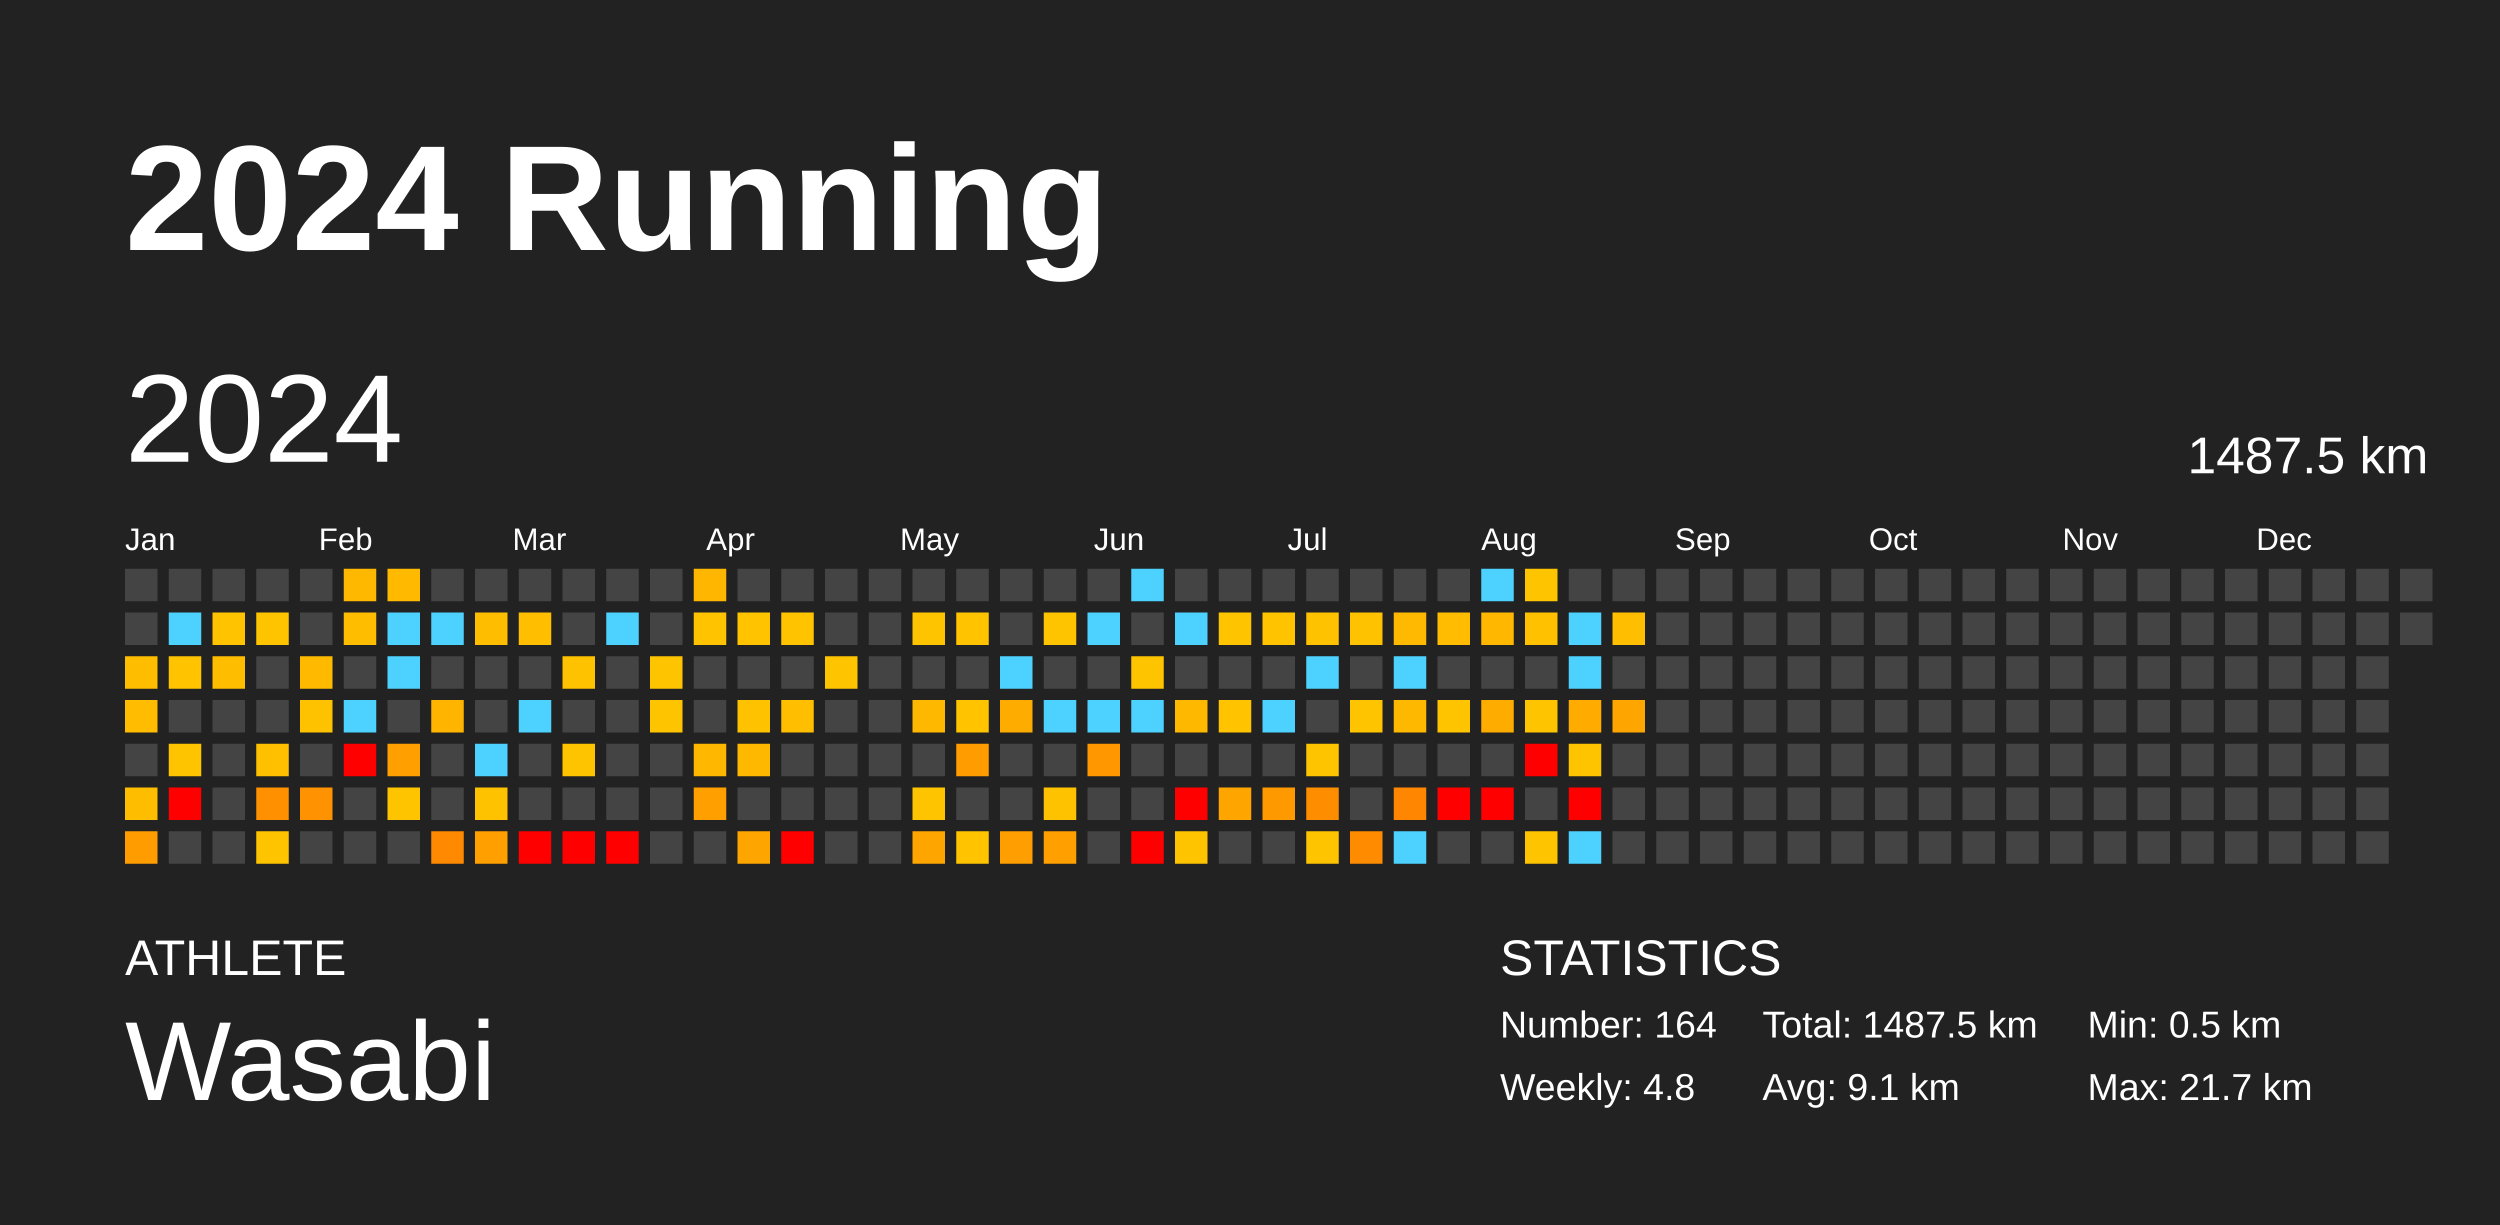
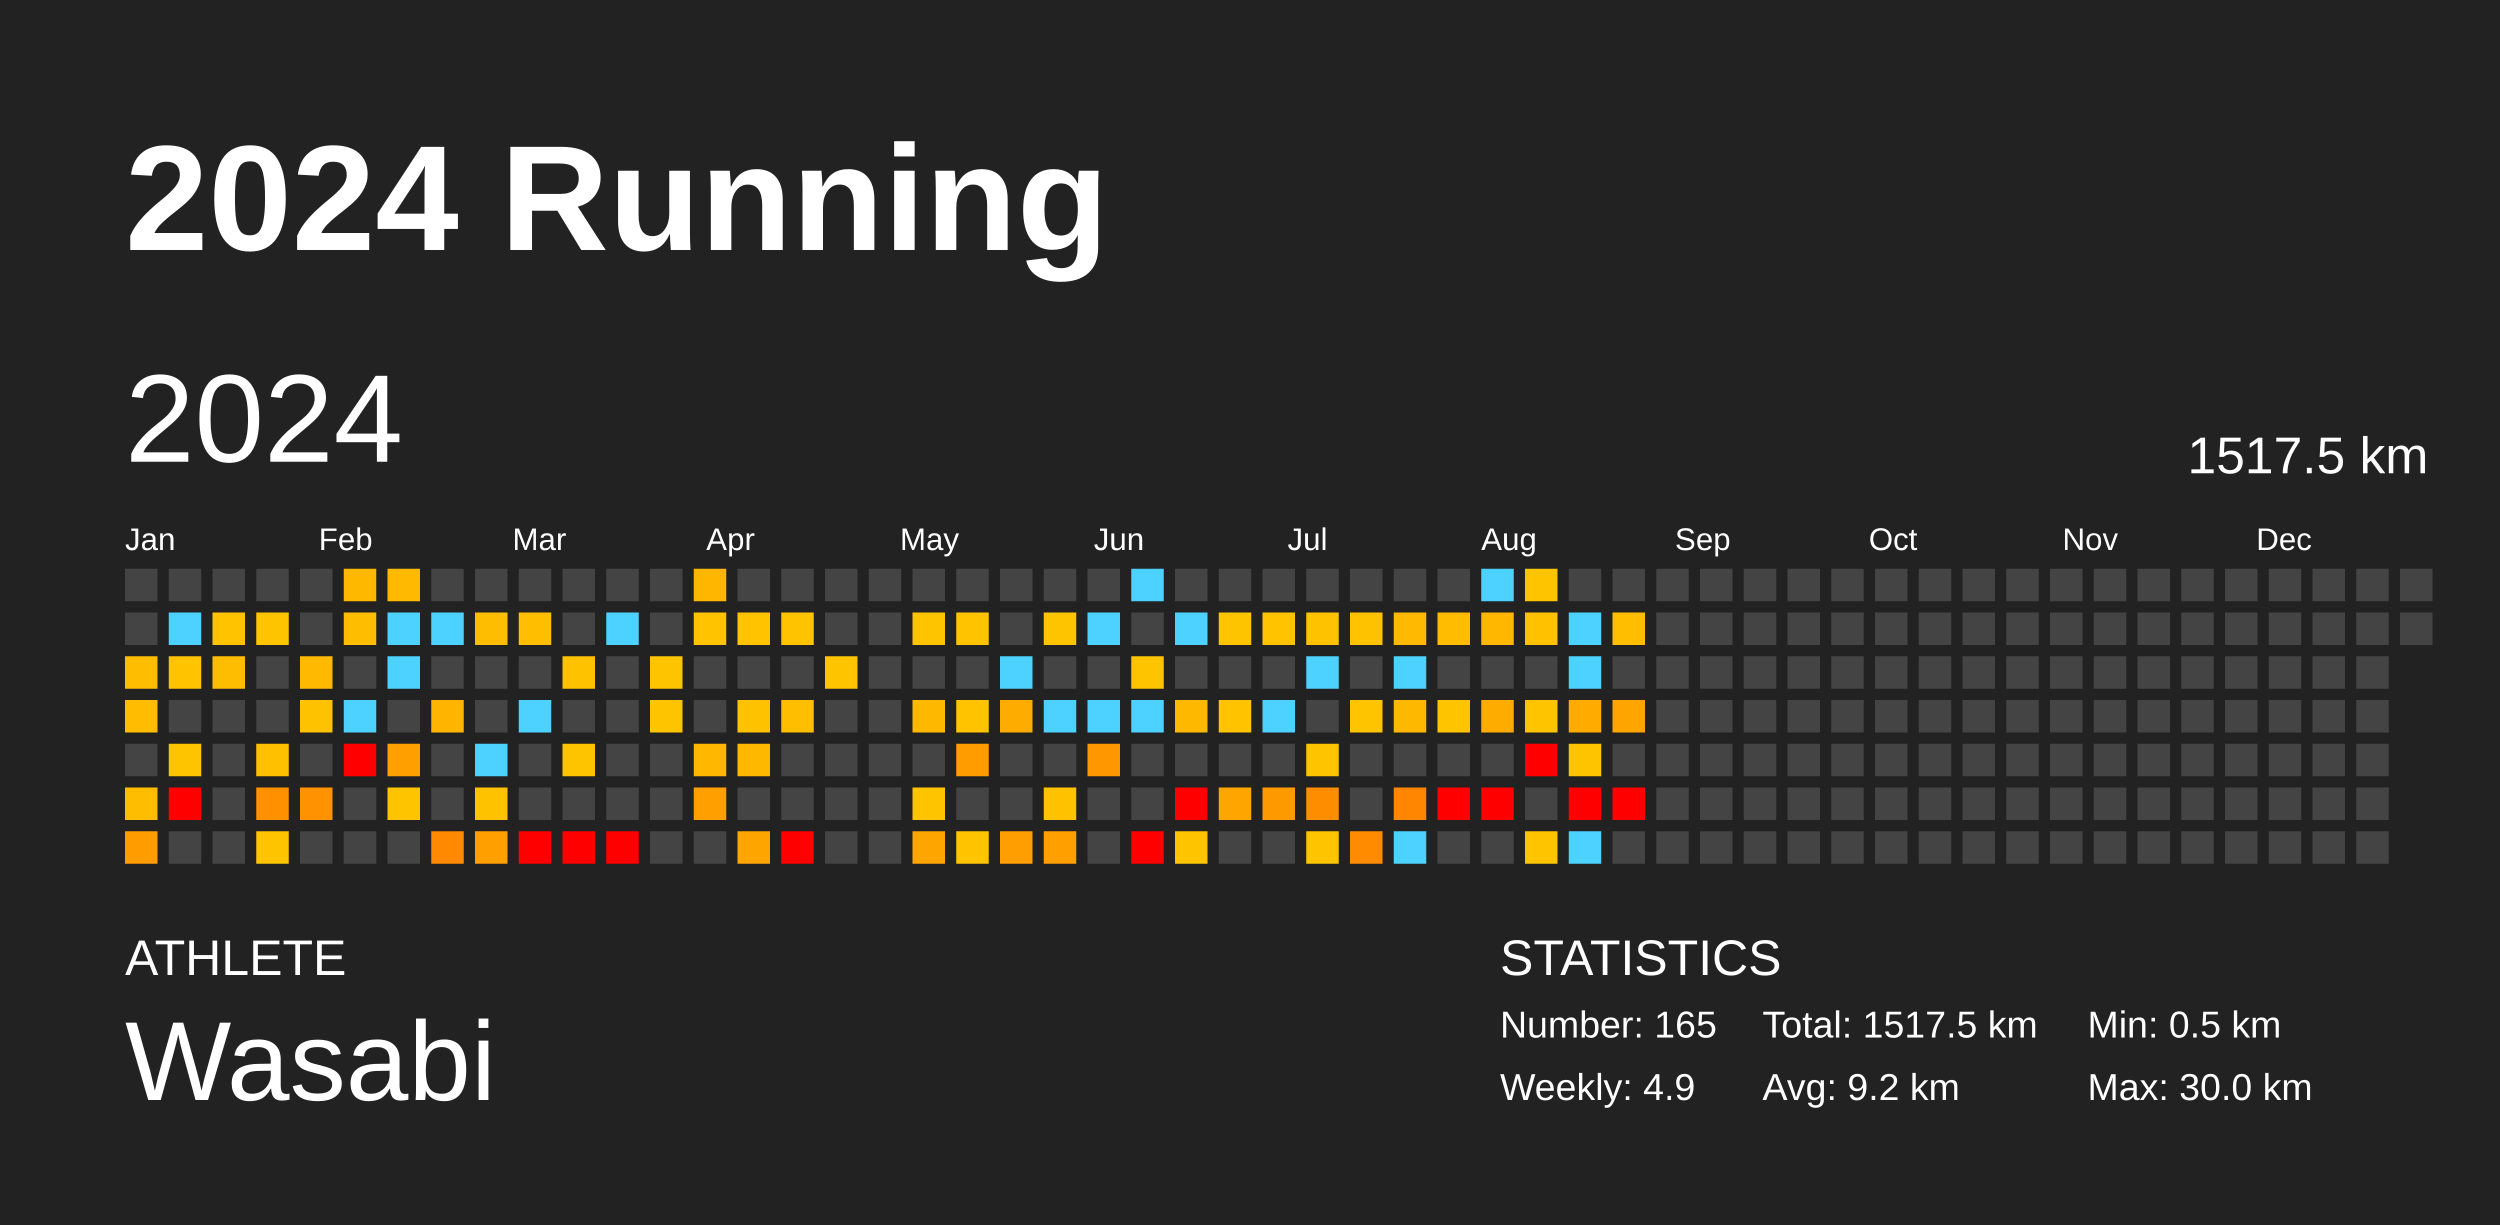
<svg xmlns="http://www.w3.org/2000/svg" baseProfile="full" height="98mm" version="1.1" viewBox="0,0,200,98" width="200mm">
  <defs />
  <rect fill="#222222" height="98" width="200" x="0" y="0" />
  <text fill="#FFFFFF" style="font-size:12px; font-family:Arial; font-weight:bold;" x="10" y="20">2024 Running</text>
  <text fill="#FFFFFF" style="font-size:4px; font-family:Arial" x="10" y="78">ATHLETE</text>
  <text fill="#FFFFFF" style="font-size:9px; font-family:Arial" x="10" y="88">Wasabi</text>
  <text fill="#FFFFFF" style="font-size:4px; font-family:Arial" x="120" y="78">STATISTICS</text>
-   <text fill="#FFFFFF" style="font-size:3px; font-family:Arial" x="120" y="83">Number: 164</text>
-   <text fill="#FFFFFF" style="font-size:3px; font-family:Arial" x="120" y="88">Weekly: 4.8</text>
-   <text fill="#FFFFFF" style="font-size:3px; font-family:Arial" x="141" y="83">Total: 1487.5 km</text>
-   <text fill="#FFFFFF" style="font-size:3px; font-family:Arial" x="141" y="88">Avg: 9.1 km</text>
+   <text fill="#FFFFFF" style="font-size:3px; font-family:Arial" x="120" y="83">Number: 165</text>
+   <text fill="#FFFFFF" style="font-size:3px; font-family:Arial" x="120" y="88">Weekly: 4.9</text>
+   <text fill="#FFFFFF" style="font-size:3px; font-family:Arial" x="141" y="83">Total: 1517.5 km</text>
+   <text fill="#FFFFFF" style="font-size:3px; font-family:Arial" x="141" y="88">Avg: 9.2 km</text>
  <text fill="#FFFFFF" style="font-size:3px; font-family:Arial" x="167" y="83">Min: 0.5 km</text>
-   <text fill="#FFFFFF" style="font-size:3px; font-family:Arial" x="167" y="88">Max: 21.7 km</text>
+   <text fill="#FFFFFF" style="font-size:3px; font-family:Arial" x="167" y="88">Max: 30.0 km</text>
  <text dominant-baseline="hanging" fill="#FFFFFF" style="font-size:10.0px; font-family:Arial;" x="10" y="30">2024</text>
-   <text dominant-baseline="hanging" fill="#FFFFFF" style="font-size:4.125px; font-family:Arial;" x="175" y="35">1487.5 km</text>
+   <text dominant-baseline="hanging" fill="#FFFFFF" style="font-size:4.125px; font-family:Arial;" x="175" y="35">1517.5 km</text>
  <text fill="#FFFFFF" style="font-size:2.5px; font-family:Arial" x="10.0" y="44">Jan</text>
  <text fill="#FFFFFF" style="font-size:2.5px; font-family:Arial" x="25.5" y="44">Feb</text>
  <text fill="#FFFFFF" style="font-size:2.5px; font-family:Arial" x="41.0" y="44">Mar</text>
  <text fill="#FFFFFF" style="font-size:2.5px; font-family:Arial" x="56.5" y="44">Apr</text>
  <text fill="#FFFFFF" style="font-size:2.5px; font-family:Arial" x="72.0" y="44">May</text>
  <text fill="#FFFFFF" style="font-size:2.5px; font-family:Arial" x="87.5" y="44">Jun</text>
  <text fill="#FFFFFF" style="font-size:2.5px; font-family:Arial" x="103.0" y="44">Jul</text>
  <text fill="#FFFFFF" style="font-size:2.5px; font-family:Arial" x="118.5" y="44">Aug</text>
  <text fill="#FFFFFF" style="font-size:2.5px; font-family:Arial" x="134.0" y="44">Sep</text>
  <text fill="#FFFFFF" style="font-size:2.5px; font-family:Arial" x="149.5" y="44">Oct</text>
  <text fill="#FFFFFF" style="font-size:2.5px; font-family:Arial" x="165.0" y="44">Nov</text>
  <text fill="#FFFFFF" style="font-size:2.5px; font-family:Arial" x="180.5" y="44">Dec</text>
  <rect fill="#444444" height="2.6" width="2.6" x="10.0" y="45.5" />
  <rect fill="#444444" height="2.6" width="2.6" x="10.0" y="49.0" />
  <rect fill="#ffbd00" height="2.6" width="2.6" x="10.0" y="52.5" />
  <rect fill="#ffbc00" height="2.6" width="2.6" x="10.0" y="56.0" />
  <rect fill="#444444" height="2.6" width="2.6" x="10.0" y="59.5" />
  <rect fill="#ffbd00" height="2.6" width="2.6" x="10.0" y="63.0" />
  <rect fill="#ff9d00" height="2.6" width="2.6" x="10.0" y="66.5" />
  <rect fill="#444444" height="2.6" width="2.6" x="13.5" y="45.5" />
  <rect fill="#4dd2ff" height="2.6" width="2.6" x="13.5" y="49.0" />
  <rect fill="#ffc300" height="2.6" width="2.6" x="13.5" y="52.5" />
  <rect fill="#444444" height="2.6" width="2.6" x="13.5" y="56.0" />
  <rect fill="#ffc400" height="2.6" width="2.6" x="13.5" y="59.5" />
  <rect fill="red" height="2.6" width="2.6" x="13.5" y="63.0" />
  <rect fill="#444444" height="2.6" width="2.6" x="13.5" y="66.5" />
  <rect fill="#444444" height="2.6" width="2.6" x="17.0" y="45.5" />
  <rect fill="#ffc300" height="2.6" width="2.6" x="17.0" y="49.0" />
  <rect fill="#ffbd00" height="2.6" width="2.6" x="17.0" y="52.5" />
  <rect fill="#444444" height="2.6" width="2.6" x="17.0" y="56.0" />
  <rect fill="#444444" height="2.6" width="2.6" x="17.0" y="59.5" />
  <rect fill="#444444" height="2.6" width="2.6" x="17.0" y="63.0" />
  <rect fill="#444444" height="2.6" width="2.6" x="17.0" y="66.5" />
  <rect fill="#444444" height="2.6" width="2.6" x="20.5" y="45.5" />
  <rect fill="#ffc400" height="2.6" width="2.6" x="20.5" y="49.0" />
  <rect fill="#444444" height="2.6" width="2.6" x="20.5" y="52.5" />
  <rect fill="#444444" height="2.6" width="2.6" x="20.5" y="56.0" />
  <rect fill="#ffc000" height="2.6" width="2.6" x="20.5" y="59.5" />
  <rect fill="#ff9100" height="2.6" width="2.6" x="20.5" y="63.0" />
  <rect fill="#ffc400" height="2.6" width="2.6" x="20.5" y="66.5" />
  <rect fill="#444444" height="2.6" width="2.6" x="24.0" y="45.5" />
  <rect fill="#444444" height="2.6" width="2.6" x="24.0" y="49.0" />
  <rect fill="#ffba00" height="2.6" width="2.6" x="24.0" y="52.5" />
  <rect fill="#ffc200" height="2.6" width="2.6" x="24.0" y="56.0" />
  <rect fill="#444444" height="2.6" width="2.6" x="24.0" y="59.5" />
  <rect fill="#ff9200" height="2.6" width="2.6" x="24.0" y="63.0" />
  <rect fill="#444444" height="2.6" width="2.6" x="24.0" y="66.5" />
  <rect fill="#ffb800" height="2.6" width="2.6" x="27.5" y="45.5" />
  <rect fill="#ffbd00" height="2.6" width="2.6" x="27.5" y="49.0" />
  <rect fill="#444444" height="2.6" width="2.6" x="27.5" y="52.5" />
  <rect fill="#4dd2ff" height="2.6" width="2.6" x="27.5" y="56.0" />
  <rect fill="red" height="2.6" width="2.6" x="27.5" y="59.5" />
  <rect fill="#444444" height="2.6" width="2.6" x="27.5" y="63.0" />
  <rect fill="#444444" height="2.6" width="2.6" x="27.5" y="66.5" />
  <rect fill="#ffba00" height="2.6" width="2.6" x="31.0" y="45.5" />
  <rect fill="#4dd2ff" height="2.6" width="2.6" x="31.0" y="49.0" />
  <rect fill="#4dd2ff" height="2.6" width="2.6" x="31.0" y="52.5" />
  <rect fill="#444444" height="2.6" width="2.6" x="31.0" y="56.0" />
  <rect fill="#ff9f00" height="2.6" width="2.6" x="31.0" y="59.5" />
  <rect fill="#ffc400" height="2.6" width="2.6" x="31.0" y="63.0" />
  <rect fill="#444444" height="2.6" width="2.6" x="31.0" y="66.5" />
  <rect fill="#444444" height="2.6" width="2.6" x="34.5" y="45.5" />
  <rect fill="#4dd2ff" height="2.6" width="2.6" x="34.5" y="49.0" />
  <rect fill="#444444" height="2.6" width="2.6" x="34.5" y="52.5" />
  <rect fill="#ffb500" height="2.6" width="2.6" x="34.5" y="56.0" />
  <rect fill="#444444" height="2.6" width="2.6" x="34.5" y="59.5" />
  <rect fill="#444444" height="2.6" width="2.6" x="34.5" y="63.0" />
  <rect fill="#ff8900" height="2.6" width="2.6" x="34.5" y="66.5" />
  <rect fill="#444444" height="2.6" width="2.6" x="38.0" y="45.5" />
  <rect fill="#ffbd00" height="2.6" width="2.6" x="38.0" y="49.0" />
  <rect fill="#444444" height="2.6" width="2.6" x="38.0" y="52.5" />
  <rect fill="#444444" height="2.6" width="2.6" x="38.0" y="56.0" />
  <rect fill="#4dd2ff" height="2.6" width="2.6" x="38.0" y="59.5" />
  <rect fill="#ffc200" height="2.6" width="2.6" x="38.0" y="63.0" />
  <rect fill="#ff9f00" height="2.6" width="2.6" x="38.0" y="66.5" />
  <rect fill="#444444" height="2.6" width="2.6" x="41.5" y="45.5" />
  <rect fill="#ffbf00" height="2.6" width="2.6" x="41.5" y="49.0" />
  <rect fill="#444444" height="2.6" width="2.6" x="41.5" y="52.5" />
  <rect fill="#4dd2ff" height="2.6" width="2.6" x="41.5" y="56.0" />
  <rect fill="#444444" height="2.6" width="2.6" x="41.5" y="59.5" />
  <rect fill="#444444" height="2.6" width="2.6" x="41.5" y="63.0" />
  <rect fill="red" height="2.6" width="2.6" x="41.5" y="66.5" />
  <rect fill="#444444" height="2.6" width="2.6" x="45.0" y="45.5" />
  <rect fill="#444444" height="2.6" width="2.6" x="45.0" y="49.0" />
  <rect fill="#ffc200" height="2.6" width="2.6" x="45.0" y="52.5" />
  <rect fill="#444444" height="2.6" width="2.6" x="45.0" y="56.0" />
  <rect fill="#ffc400" height="2.6" width="2.6" x="45.0" y="59.5" />
  <rect fill="#444444" height="2.6" width="2.6" x="45.0" y="63.0" />
  <rect fill="red" height="2.6" width="2.6" x="45.0" y="66.5" />
  <rect fill="#444444" height="2.6" width="2.6" x="48.5" y="45.5" />
  <rect fill="#4dd2ff" height="2.6" width="2.6" x="48.5" y="49.0" />
  <rect fill="#444444" height="2.6" width="2.6" x="48.5" y="52.5" />
  <rect fill="#444444" height="2.6" width="2.6" x="48.5" y="56.0" />
  <rect fill="#444444" height="2.6" width="2.6" x="48.5" y="59.5" />
  <rect fill="#444444" height="2.6" width="2.6" x="48.5" y="63.0" />
  <rect fill="red" height="2.6" width="2.6" x="48.5" y="66.5" />
  <rect fill="#444444" height="2.6" width="2.6" x="52.0" y="45.5" />
  <rect fill="#444444" height="2.6" width="2.6" x="52.0" y="49.0" />
  <rect fill="#ffc400" height="2.6" width="2.6" x="52.0" y="52.5" />
  <rect fill="#ffc400" height="2.6" width="2.6" x="52.0" y="56.0" />
  <rect fill="#444444" height="2.6" width="2.6" x="52.0" y="59.5" />
  <rect fill="#444444" height="2.6" width="2.6" x="52.0" y="63.0" />
  <rect fill="#444444" height="2.6" width="2.6" x="52.0" y="66.5" />
  <rect fill="#ffb600" height="2.6" width="2.6" x="55.5" y="45.5" />
  <rect fill="#ffc300" height="2.6" width="2.6" x="55.5" y="49.0" />
  <rect fill="#444444" height="2.6" width="2.6" x="55.5" y="52.5" />
  <rect fill="#444444" height="2.6" width="2.6" x="55.5" y="56.0" />
  <rect fill="#ffb700" height="2.6" width="2.6" x="55.5" y="59.5" />
  <rect fill="#ff9f00" height="2.6" width="2.6" x="55.5" y="63.0" />
  <rect fill="#444444" height="2.6" width="2.6" x="55.5" y="66.5" />
  <rect fill="#444444" height="2.6" width="2.6" x="59.0" y="45.5" />
  <rect fill="#ffc300" height="2.6" width="2.6" x="59.0" y="49.0" />
  <rect fill="#444444" height="2.6" width="2.6" x="59.0" y="52.5" />
  <rect fill="#ffc200" height="2.6" width="2.6" x="59.0" y="56.0" />
  <rect fill="#ffb800" height="2.6" width="2.6" x="59.0" y="59.5" />
  <rect fill="#444444" height="2.6" width="2.6" x="59.0" y="63.0" />
  <rect fill="#ffa500" height="2.6" width="2.6" x="59.0" y="66.5" />
  <rect fill="#444444" height="2.6" width="2.6" x="62.5" y="45.5" />
  <rect fill="#ffc300" height="2.6" width="2.6" x="62.5" y="49.0" />
  <rect fill="#444444" height="2.6" width="2.6" x="62.5" y="52.5" />
  <rect fill="#ffbe00" height="2.6" width="2.6" x="62.5" y="56.0" />
  <rect fill="#444444" height="2.6" width="2.6" x="62.5" y="59.5" />
  <rect fill="#444444" height="2.6" width="2.6" x="62.5" y="63.0" />
  <rect fill="red" height="2.6" width="2.6" x="62.5" y="66.5" />
  <rect fill="#444444" height="2.6" width="2.6" x="66.0" y="45.5" />
  <rect fill="#444444" height="2.6" width="2.6" x="66.0" y="49.0" />
  <rect fill="#ffc400" height="2.6" width="2.6" x="66.0" y="52.5" />
  <rect fill="#444444" height="2.6" width="2.6" x="66.0" y="56.0" />
  <rect fill="#444444" height="2.6" width="2.6" x="66.0" y="59.5" />
  <rect fill="#444444" height="2.6" width="2.6" x="66.0" y="63.0" />
  <rect fill="#444444" height="2.6" width="2.6" x="66.0" y="66.5" />
  <rect fill="#444444" height="2.6" width="2.6" x="69.5" y="45.5" />
  <rect fill="#444444" height="2.6" width="2.6" x="69.5" y="49.0" />
  <rect fill="#444444" height="2.6" width="2.6" x="69.5" y="52.5" />
  <rect fill="#444444" height="2.6" width="2.6" x="69.5" y="56.0" />
  <rect fill="#444444" height="2.6" width="2.6" x="69.5" y="59.5" />
  <rect fill="#444444" height="2.6" width="2.6" x="69.5" y="63.0" />
  <rect fill="#444444" height="2.6" width="2.6" x="69.5" y="66.5" />
  <rect fill="#444444" height="2.6" width="2.6" x="73.0" y="45.5" />
  <rect fill="#ffc400" height="2.6" width="2.6" x="73.0" y="49.0" />
  <rect fill="#444444" height="2.6" width="2.6" x="73.0" y="52.5" />
  <rect fill="#ffb800" height="2.6" width="2.6" x="73.0" y="56.0" />
  <rect fill="#444444" height="2.6" width="2.6" x="73.0" y="59.5" />
  <rect fill="#ffc400" height="2.6" width="2.6" x="73.0" y="63.0" />
  <rect fill="#ffa500" height="2.6" width="2.6" x="73.0" y="66.5" />
  <rect fill="#444444" height="2.6" width="2.6" x="76.5" y="45.5" />
  <rect fill="#ffc300" height="2.6" width="2.6" x="76.5" y="49.0" />
  <rect fill="#444444" height="2.6" width="2.6" x="76.5" y="52.5" />
  <rect fill="#ffc300" height="2.6" width="2.6" x="76.5" y="56.0" />
  <rect fill="#ff9c00" height="2.6" width="2.6" x="76.5" y="59.5" />
  <rect fill="#444444" height="2.6" width="2.6" x="76.5" y="63.0" />
  <rect fill="#ffc300" height="2.6" width="2.6" x="76.5" y="66.5" />
  <rect fill="#444444" height="2.6" width="2.6" x="80.0" y="45.5" />
  <rect fill="#444444" height="2.6" width="2.6" x="80.0" y="49.0" />
  <rect fill="#4dd2ff" height="2.6" width="2.6" x="80.0" y="52.5" />
  <rect fill="#ffac00" height="2.6" width="2.6" x="80.0" y="56.0" />
  <rect fill="#444444" height="2.6" width="2.6" x="80.0" y="59.5" />
  <rect fill="#444444" height="2.6" width="2.6" x="80.0" y="63.0" />
  <rect fill="#ff9e00" height="2.6" width="2.6" x="80.0" y="66.5" />
  <rect fill="#444444" height="2.6" width="2.6" x="83.5" y="45.5" />
  <rect fill="#ffc400" height="2.6" width="2.6" x="83.5" y="49.0" />
  <rect fill="#444444" height="2.6" width="2.6" x="83.5" y="52.5" />
  <rect fill="#4dd2ff" height="2.6" width="2.6" x="83.5" y="56.0" />
  <rect fill="#444444" height="2.6" width="2.6" x="83.5" y="59.5" />
  <rect fill="#ffc200" height="2.6" width="2.6" x="83.5" y="63.0" />
  <rect fill="#ff9f00" height="2.6" width="2.6" x="83.5" y="66.5" />
  <rect fill="#444444" height="2.6" width="2.6" x="87.0" y="45.5" />
  <rect fill="#4dd2ff" height="2.6" width="2.6" x="87.0" y="49.0" />
  <rect fill="#444444" height="2.6" width="2.6" x="87.0" y="52.5" />
  <rect fill="#4dd2ff" height="2.6" width="2.6" x="87.0" y="56.0" />
  <rect fill="#ff9800" height="2.6" width="2.6" x="87.0" y="59.5" />
  <rect fill="#444444" height="2.6" width="2.6" x="87.0" y="63.0" />
  <rect fill="#444444" height="2.6" width="2.6" x="87.0" y="66.5" />
  <rect fill="#4dd2ff" height="2.6" width="2.6" x="90.5" y="45.5" />
  <rect fill="#444444" height="2.6" width="2.6" x="90.5" y="49.0" />
  <rect fill="#ffc400" height="2.6" width="2.6" x="90.5" y="52.5" />
  <rect fill="#4dd2ff" height="2.6" width="2.6" x="90.5" y="56.0" />
  <rect fill="#444444" height="2.6" width="2.6" x="90.5" y="59.5" />
  <rect fill="#444444" height="2.6" width="2.6" x="90.5" y="63.0" />
  <rect fill="red" height="2.6" width="2.6" x="90.5" y="66.5" />
  <rect fill="#444444" height="2.6" width="2.6" x="94.0" y="45.5" />
  <rect fill="#4dd2ff" height="2.6" width="2.6" x="94.0" y="49.0" />
  <rect fill="#444444" height="2.6" width="2.6" x="94.0" y="52.5" />
  <rect fill="#ffb800" height="2.6" width="2.6" x="94.0" y="56.0" />
  <rect fill="#444444" height="2.6" width="2.6" x="94.0" y="59.5" />
  <rect fill="red" height="2.6" width="2.6" x="94.0" y="63.0" />
  <rect fill="#ffc400" height="2.6" width="2.6" x="94.0" y="66.5" />
  <rect fill="#444444" height="2.6" width="2.6" x="97.5" y="45.5" />
  <rect fill="#ffc400" height="2.6" width="2.6" x="97.5" y="49.0" />
  <rect fill="#444444" height="2.6" width="2.6" x="97.5" y="52.5" />
  <rect fill="#ffc300" height="2.6" width="2.6" x="97.5" y="56.0" />
  <rect fill="#444444" height="2.6" width="2.6" x="97.5" y="59.5" />
  <rect fill="#ffa500" height="2.6" width="2.6" x="97.5" y="63.0" />
  <rect fill="#444444" height="2.6" width="2.6" x="97.5" y="66.5" />
  <rect fill="#444444" height="2.6" width="2.6" x="101.0" y="45.5" />
  <rect fill="#ffc300" height="2.6" width="2.6" x="101.0" y="49.0" />
  <rect fill="#444444" height="2.6" width="2.6" x="101.0" y="52.5" />
  <rect fill="#4dd2ff" height="2.6" width="2.6" x="101.0" y="56.0" />
  <rect fill="#444444" height="2.6" width="2.6" x="101.0" y="59.5" />
  <rect fill="#ff9900" height="2.6" width="2.6" x="101.0" y="63.0" />
  <rect fill="#444444" height="2.6" width="2.6" x="101.0" y="66.5" />
  <rect fill="#444444" height="2.6" width="2.6" x="104.5" y="45.5" />
  <rect fill="#ffc200" height="2.6" width="2.6" x="104.5" y="49.0" />
  <rect fill="#4dd2ff" height="2.6" width="2.6" x="104.5" y="52.5" />
  <rect fill="#444444" height="2.6" width="2.6" x="104.5" y="56.0" />
  <rect fill="#ffc400" height="2.6" width="2.6" x="104.5" y="59.5" />
  <rect fill="#ff8d00" height="2.6" width="2.6" x="104.5" y="63.0" />
  <rect fill="#ffc400" height="2.6" width="2.6" x="104.5" y="66.5" />
  <rect fill="#444444" height="2.6" width="2.6" x="108.0" y="45.5" />
  <rect fill="#ffc200" height="2.6" width="2.6" x="108.0" y="49.0" />
  <rect fill="#444444" height="2.6" width="2.6" x="108.0" y="52.5" />
  <rect fill="#ffc400" height="2.6" width="2.6" x="108.0" y="56.0" />
  <rect fill="#444444" height="2.6" width="2.6" x="108.0" y="59.5" />
  <rect fill="#444444" height="2.6" width="2.6" x="108.0" y="63.0" />
  <rect fill="#ff8c00" height="2.6" width="2.6" x="108.0" y="66.5" />
  <rect fill="#444444" height="2.6" width="2.6" x="111.5" y="45.5" />
  <rect fill="#ffb900" height="2.6" width="2.6" x="111.5" y="49.0" />
  <rect fill="#4dd2ff" height="2.6" width="2.6" x="111.5" y="52.5" />
  <rect fill="#ffb800" height="2.6" width="2.6" x="111.5" y="56.0" />
  <rect fill="#444444" height="2.6" width="2.6" x="111.5" y="59.5" />
  <rect fill="#ff8600" height="2.6" width="2.6" x="111.5" y="63.0" />
  <rect fill="#4dd2ff" height="2.6" width="2.6" x="111.5" y="66.5" />
  <rect fill="#444444" height="2.6" width="2.6" x="115.0" y="45.5" />
  <rect fill="#ffbc00" height="2.6" width="2.6" x="115.0" y="49.0" />
  <rect fill="#444444" height="2.6" width="2.6" x="115.0" y="52.5" />
  <rect fill="#ffc400" height="2.6" width="2.6" x="115.0" y="56.0" />
  <rect fill="#444444" height="2.6" width="2.6" x="115.0" y="59.5" />
  <rect fill="red" height="2.6" width="2.6" x="115.0" y="63.0" />
  <rect fill="#444444" height="2.6" width="2.6" x="115.0" y="66.5" />
  <rect fill="#4dd2ff" height="2.6" width="2.6" x="118.5" y="45.5" />
  <rect fill="#ffb700" height="2.6" width="2.6" x="118.5" y="49.0" />
  <rect fill="#444444" height="2.6" width="2.6" x="118.5" y="52.5" />
  <rect fill="#ffac00" height="2.6" width="2.6" x="118.5" y="56.0" />
  <rect fill="#444444" height="2.6" width="2.6" x="118.5" y="59.5" />
  <rect fill="red" height="2.6" width="2.6" x="118.5" y="63.0" />
  <rect fill="#444444" height="2.6" width="2.6" x="118.5" y="66.5" />
  <rect fill="#ffc400" height="2.6" width="2.6" x="122.0" y="45.5" />
  <rect fill="#ffc100" height="2.6" width="2.6" x="122.0" y="49.0" />
  <rect fill="#444444" height="2.6" width="2.6" x="122.0" y="52.5" />
  <rect fill="#ffc400" height="2.6" width="2.6" x="122.0" y="56.0" />
  <rect fill="red" height="2.6" width="2.6" x="122.0" y="59.5" />
  <rect fill="#444444" height="2.6" width="2.6" x="122.0" y="63.0" />
  <rect fill="#ffc400" height="2.6" width="2.6" x="122.0" y="66.5" />
  <rect fill="#444444" height="2.6" width="2.6" x="125.5" y="45.5" />
  <rect fill="#4dd2ff" height="2.6" width="2.6" x="125.5" y="49.0" />
  <rect fill="#4dd2ff" height="2.6" width="2.6" x="125.5" y="52.5" />
  <rect fill="#ffab00" height="2.6" width="2.6" x="125.5" y="56.0" />
  <rect fill="#ffc400" height="2.6" width="2.6" x="125.5" y="59.5" />
  <rect fill="red" height="2.6" width="2.6" x="125.5" y="63.0" />
  <rect fill="#4dd2ff" height="2.6" width="2.6" x="125.5" y="66.5" />
  <rect fill="#444444" height="2.6" width="2.6" x="129.0" y="45.5" />
  <rect fill="#ffbe00" height="2.6" width="2.6" x="129.0" y="49.0" />
  <rect fill="#444444" height="2.6" width="2.6" x="129.0" y="52.5" />
  <rect fill="#ffa500" height="2.6" width="2.6" x="129.0" y="56.0" />
  <rect fill="#444444" height="2.6" width="2.6" x="129.0" y="59.5" />
-   <rect fill="#444444" height="2.6" width="2.6" x="129.0" y="63.0" />
+   <rect fill="red" height="2.6" width="2.6" x="129.0" y="63.0" />
  <rect fill="#444444" height="2.6" width="2.6" x="129.0" y="66.5" />
  <rect fill="#444444" height="2.6" width="2.6" x="132.5" y="45.5" />
  <rect fill="#444444" height="2.6" width="2.6" x="132.5" y="49.0" />
  <rect fill="#444444" height="2.6" width="2.6" x="132.5" y="52.5" />
  <rect fill="#444444" height="2.6" width="2.6" x="132.5" y="56.0" />
  <rect fill="#444444" height="2.6" width="2.6" x="132.5" y="59.5" />
  <rect fill="#444444" height="2.6" width="2.6" x="132.5" y="63.0" />
  <rect fill="#444444" height="2.6" width="2.6" x="132.5" y="66.5" />
  <rect fill="#444444" height="2.6" width="2.6" x="136.0" y="45.5" />
  <rect fill="#444444" height="2.6" width="2.6" x="136.0" y="49.0" />
  <rect fill="#444444" height="2.6" width="2.6" x="136.0" y="52.5" />
  <rect fill="#444444" height="2.6" width="2.6" x="136.0" y="56.0" />
  <rect fill="#444444" height="2.6" width="2.6" x="136.0" y="59.5" />
  <rect fill="#444444" height="2.6" width="2.6" x="136.0" y="63.0" />
  <rect fill="#444444" height="2.6" width="2.6" x="136.0" y="66.5" />
  <rect fill="#444444" height="2.6" width="2.6" x="139.5" y="45.5" />
  <rect fill="#444444" height="2.6" width="2.6" x="139.5" y="49.0" />
  <rect fill="#444444" height="2.6" width="2.6" x="139.5" y="52.5" />
  <rect fill="#444444" height="2.6" width="2.6" x="139.5" y="56.0" />
  <rect fill="#444444" height="2.6" width="2.6" x="139.5" y="59.5" />
  <rect fill="#444444" height="2.6" width="2.6" x="139.5" y="63.0" />
  <rect fill="#444444" height="2.6" width="2.6" x="139.5" y="66.5" />
  <rect fill="#444444" height="2.6" width="2.6" x="143.0" y="45.5" />
  <rect fill="#444444" height="2.6" width="2.6" x="143.0" y="49.0" />
  <rect fill="#444444" height="2.6" width="2.6" x="143.0" y="52.5" />
  <rect fill="#444444" height="2.6" width="2.6" x="143.0" y="56.0" />
  <rect fill="#444444" height="2.6" width="2.6" x="143.0" y="59.5" />
  <rect fill="#444444" height="2.6" width="2.6" x="143.0" y="63.0" />
  <rect fill="#444444" height="2.6" width="2.6" x="143.0" y="66.5" />
  <rect fill="#444444" height="2.6" width="2.6" x="146.5" y="45.5" />
  <rect fill="#444444" height="2.6" width="2.6" x="146.5" y="49.0" />
  <rect fill="#444444" height="2.6" width="2.6" x="146.5" y="52.5" />
  <rect fill="#444444" height="2.6" width="2.6" x="146.5" y="56.0" />
  <rect fill="#444444" height="2.6" width="2.6" x="146.5" y="59.5" />
  <rect fill="#444444" height="2.6" width="2.6" x="146.5" y="63.0" />
  <rect fill="#444444" height="2.6" width="2.6" x="146.5" y="66.5" />
  <rect fill="#444444" height="2.6" width="2.6" x="150.0" y="45.5" />
  <rect fill="#444444" height="2.6" width="2.6" x="150.0" y="49.0" />
  <rect fill="#444444" height="2.6" width="2.6" x="150.0" y="52.5" />
  <rect fill="#444444" height="2.6" width="2.6" x="150.0" y="56.0" />
  <rect fill="#444444" height="2.6" width="2.6" x="150.0" y="59.5" />
  <rect fill="#444444" height="2.6" width="2.6" x="150.0" y="63.0" />
  <rect fill="#444444" height="2.6" width="2.6" x="150.0" y="66.5" />
  <rect fill="#444444" height="2.6" width="2.6" x="153.5" y="45.5" />
  <rect fill="#444444" height="2.6" width="2.6" x="153.5" y="49.0" />
  <rect fill="#444444" height="2.6" width="2.6" x="153.5" y="52.5" />
  <rect fill="#444444" height="2.6" width="2.6" x="153.5" y="56.0" />
  <rect fill="#444444" height="2.6" width="2.6" x="153.5" y="59.5" />
  <rect fill="#444444" height="2.6" width="2.6" x="153.5" y="63.0" />
  <rect fill="#444444" height="2.6" width="2.6" x="153.5" y="66.5" />
  <rect fill="#444444" height="2.6" width="2.6" x="157.0" y="45.5" />
  <rect fill="#444444" height="2.6" width="2.6" x="157.0" y="49.0" />
  <rect fill="#444444" height="2.6" width="2.6" x="157.0" y="52.5" />
  <rect fill="#444444" height="2.6" width="2.6" x="157.0" y="56.0" />
  <rect fill="#444444" height="2.6" width="2.6" x="157.0" y="59.5" />
  <rect fill="#444444" height="2.6" width="2.6" x="157.0" y="63.0" />
  <rect fill="#444444" height="2.6" width="2.6" x="157.0" y="66.5" />
  <rect fill="#444444" height="2.6" width="2.6" x="160.5" y="45.5" />
  <rect fill="#444444" height="2.6" width="2.6" x="160.5" y="49.0" />
  <rect fill="#444444" height="2.6" width="2.6" x="160.5" y="52.5" />
  <rect fill="#444444" height="2.6" width="2.6" x="160.5" y="56.0" />
  <rect fill="#444444" height="2.6" width="2.6" x="160.5" y="59.5" />
  <rect fill="#444444" height="2.6" width="2.6" x="160.5" y="63.0" />
  <rect fill="#444444" height="2.6" width="2.6" x="160.5" y="66.5" />
  <rect fill="#444444" height="2.6" width="2.6" x="164.0" y="45.5" />
  <rect fill="#444444" height="2.6" width="2.6" x="164.0" y="49.0" />
  <rect fill="#444444" height="2.6" width="2.6" x="164.0" y="52.5" />
  <rect fill="#444444" height="2.6" width="2.6" x="164.0" y="56.0" />
  <rect fill="#444444" height="2.6" width="2.6" x="164.0" y="59.5" />
  <rect fill="#444444" height="2.6" width="2.6" x="164.0" y="63.0" />
  <rect fill="#444444" height="2.6" width="2.6" x="164.0" y="66.5" />
  <rect fill="#444444" height="2.6" width="2.6" x="167.5" y="45.5" />
  <rect fill="#444444" height="2.6" width="2.6" x="167.5" y="49.0" />
  <rect fill="#444444" height="2.6" width="2.6" x="167.5" y="52.5" />
  <rect fill="#444444" height="2.6" width="2.6" x="167.5" y="56.0" />
  <rect fill="#444444" height="2.6" width="2.6" x="167.5" y="59.5" />
  <rect fill="#444444" height="2.6" width="2.6" x="167.5" y="63.0" />
  <rect fill="#444444" height="2.6" width="2.6" x="167.5" y="66.5" />
  <rect fill="#444444" height="2.6" width="2.6" x="171.0" y="45.5" />
  <rect fill="#444444" height="2.6" width="2.6" x="171.0" y="49.0" />
  <rect fill="#444444" height="2.6" width="2.6" x="171.0" y="52.5" />
  <rect fill="#444444" height="2.6" width="2.6" x="171.0" y="56.0" />
  <rect fill="#444444" height="2.6" width="2.6" x="171.0" y="59.5" />
  <rect fill="#444444" height="2.6" width="2.6" x="171.0" y="63.0" />
  <rect fill="#444444" height="2.6" width="2.6" x="171.0" y="66.5" />
  <rect fill="#444444" height="2.6" width="2.6" x="174.5" y="45.5" />
  <rect fill="#444444" height="2.6" width="2.6" x="174.5" y="49.0" />
  <rect fill="#444444" height="2.6" width="2.6" x="174.5" y="52.5" />
  <rect fill="#444444" height="2.6" width="2.6" x="174.5" y="56.0" />
  <rect fill="#444444" height="2.6" width="2.6" x="174.5" y="59.5" />
  <rect fill="#444444" height="2.6" width="2.6" x="174.5" y="63.0" />
  <rect fill="#444444" height="2.6" width="2.6" x="174.5" y="66.5" />
  <rect fill="#444444" height="2.6" width="2.6" x="178.0" y="45.5" />
  <rect fill="#444444" height="2.6" width="2.6" x="178.0" y="49.0" />
  <rect fill="#444444" height="2.6" width="2.6" x="178.0" y="52.5" />
  <rect fill="#444444" height="2.6" width="2.6" x="178.0" y="56.0" />
  <rect fill="#444444" height="2.6" width="2.6" x="178.0" y="59.5" />
  <rect fill="#444444" height="2.6" width="2.6" x="178.0" y="63.0" />
  <rect fill="#444444" height="2.6" width="2.6" x="178.0" y="66.5" />
  <rect fill="#444444" height="2.6" width="2.6" x="181.5" y="45.5" />
  <rect fill="#444444" height="2.6" width="2.6" x="181.5" y="49.0" />
  <rect fill="#444444" height="2.6" width="2.6" x="181.5" y="52.5" />
  <rect fill="#444444" height="2.6" width="2.6" x="181.5" y="56.0" />
  <rect fill="#444444" height="2.6" width="2.6" x="181.5" y="59.5" />
  <rect fill="#444444" height="2.6" width="2.6" x="181.5" y="63.0" />
  <rect fill="#444444" height="2.6" width="2.6" x="181.5" y="66.5" />
  <rect fill="#444444" height="2.6" width="2.6" x="185.0" y="45.5" />
  <rect fill="#444444" height="2.6" width="2.6" x="185.0" y="49.0" />
  <rect fill="#444444" height="2.6" width="2.6" x="185.0" y="52.5" />
  <rect fill="#444444" height="2.6" width="2.6" x="185.0" y="56.0" />
  <rect fill="#444444" height="2.6" width="2.6" x="185.0" y="59.5" />
  <rect fill="#444444" height="2.6" width="2.6" x="185.0" y="63.0" />
  <rect fill="#444444" height="2.6" width="2.6" x="185.0" y="66.5" />
  <rect fill="#444444" height="2.6" width="2.6" x="188.5" y="45.5" />
  <rect fill="#444444" height="2.6" width="2.6" x="188.5" y="49.0" />
  <rect fill="#444444" height="2.6" width="2.6" x="188.5" y="52.5" />
  <rect fill="#444444" height="2.6" width="2.6" x="188.5" y="56.0" />
  <rect fill="#444444" height="2.6" width="2.6" x="188.5" y="59.5" />
  <rect fill="#444444" height="2.6" width="2.6" x="188.5" y="63.0" />
  <rect fill="#444444" height="2.6" width="2.6" x="188.5" y="66.5" />
  <rect fill="#444444" height="2.6" width="2.6" x="192.0" y="45.5" />
  <rect fill="#444444" height="2.6" width="2.6" x="192.0" y="49.0" />
</svg>
